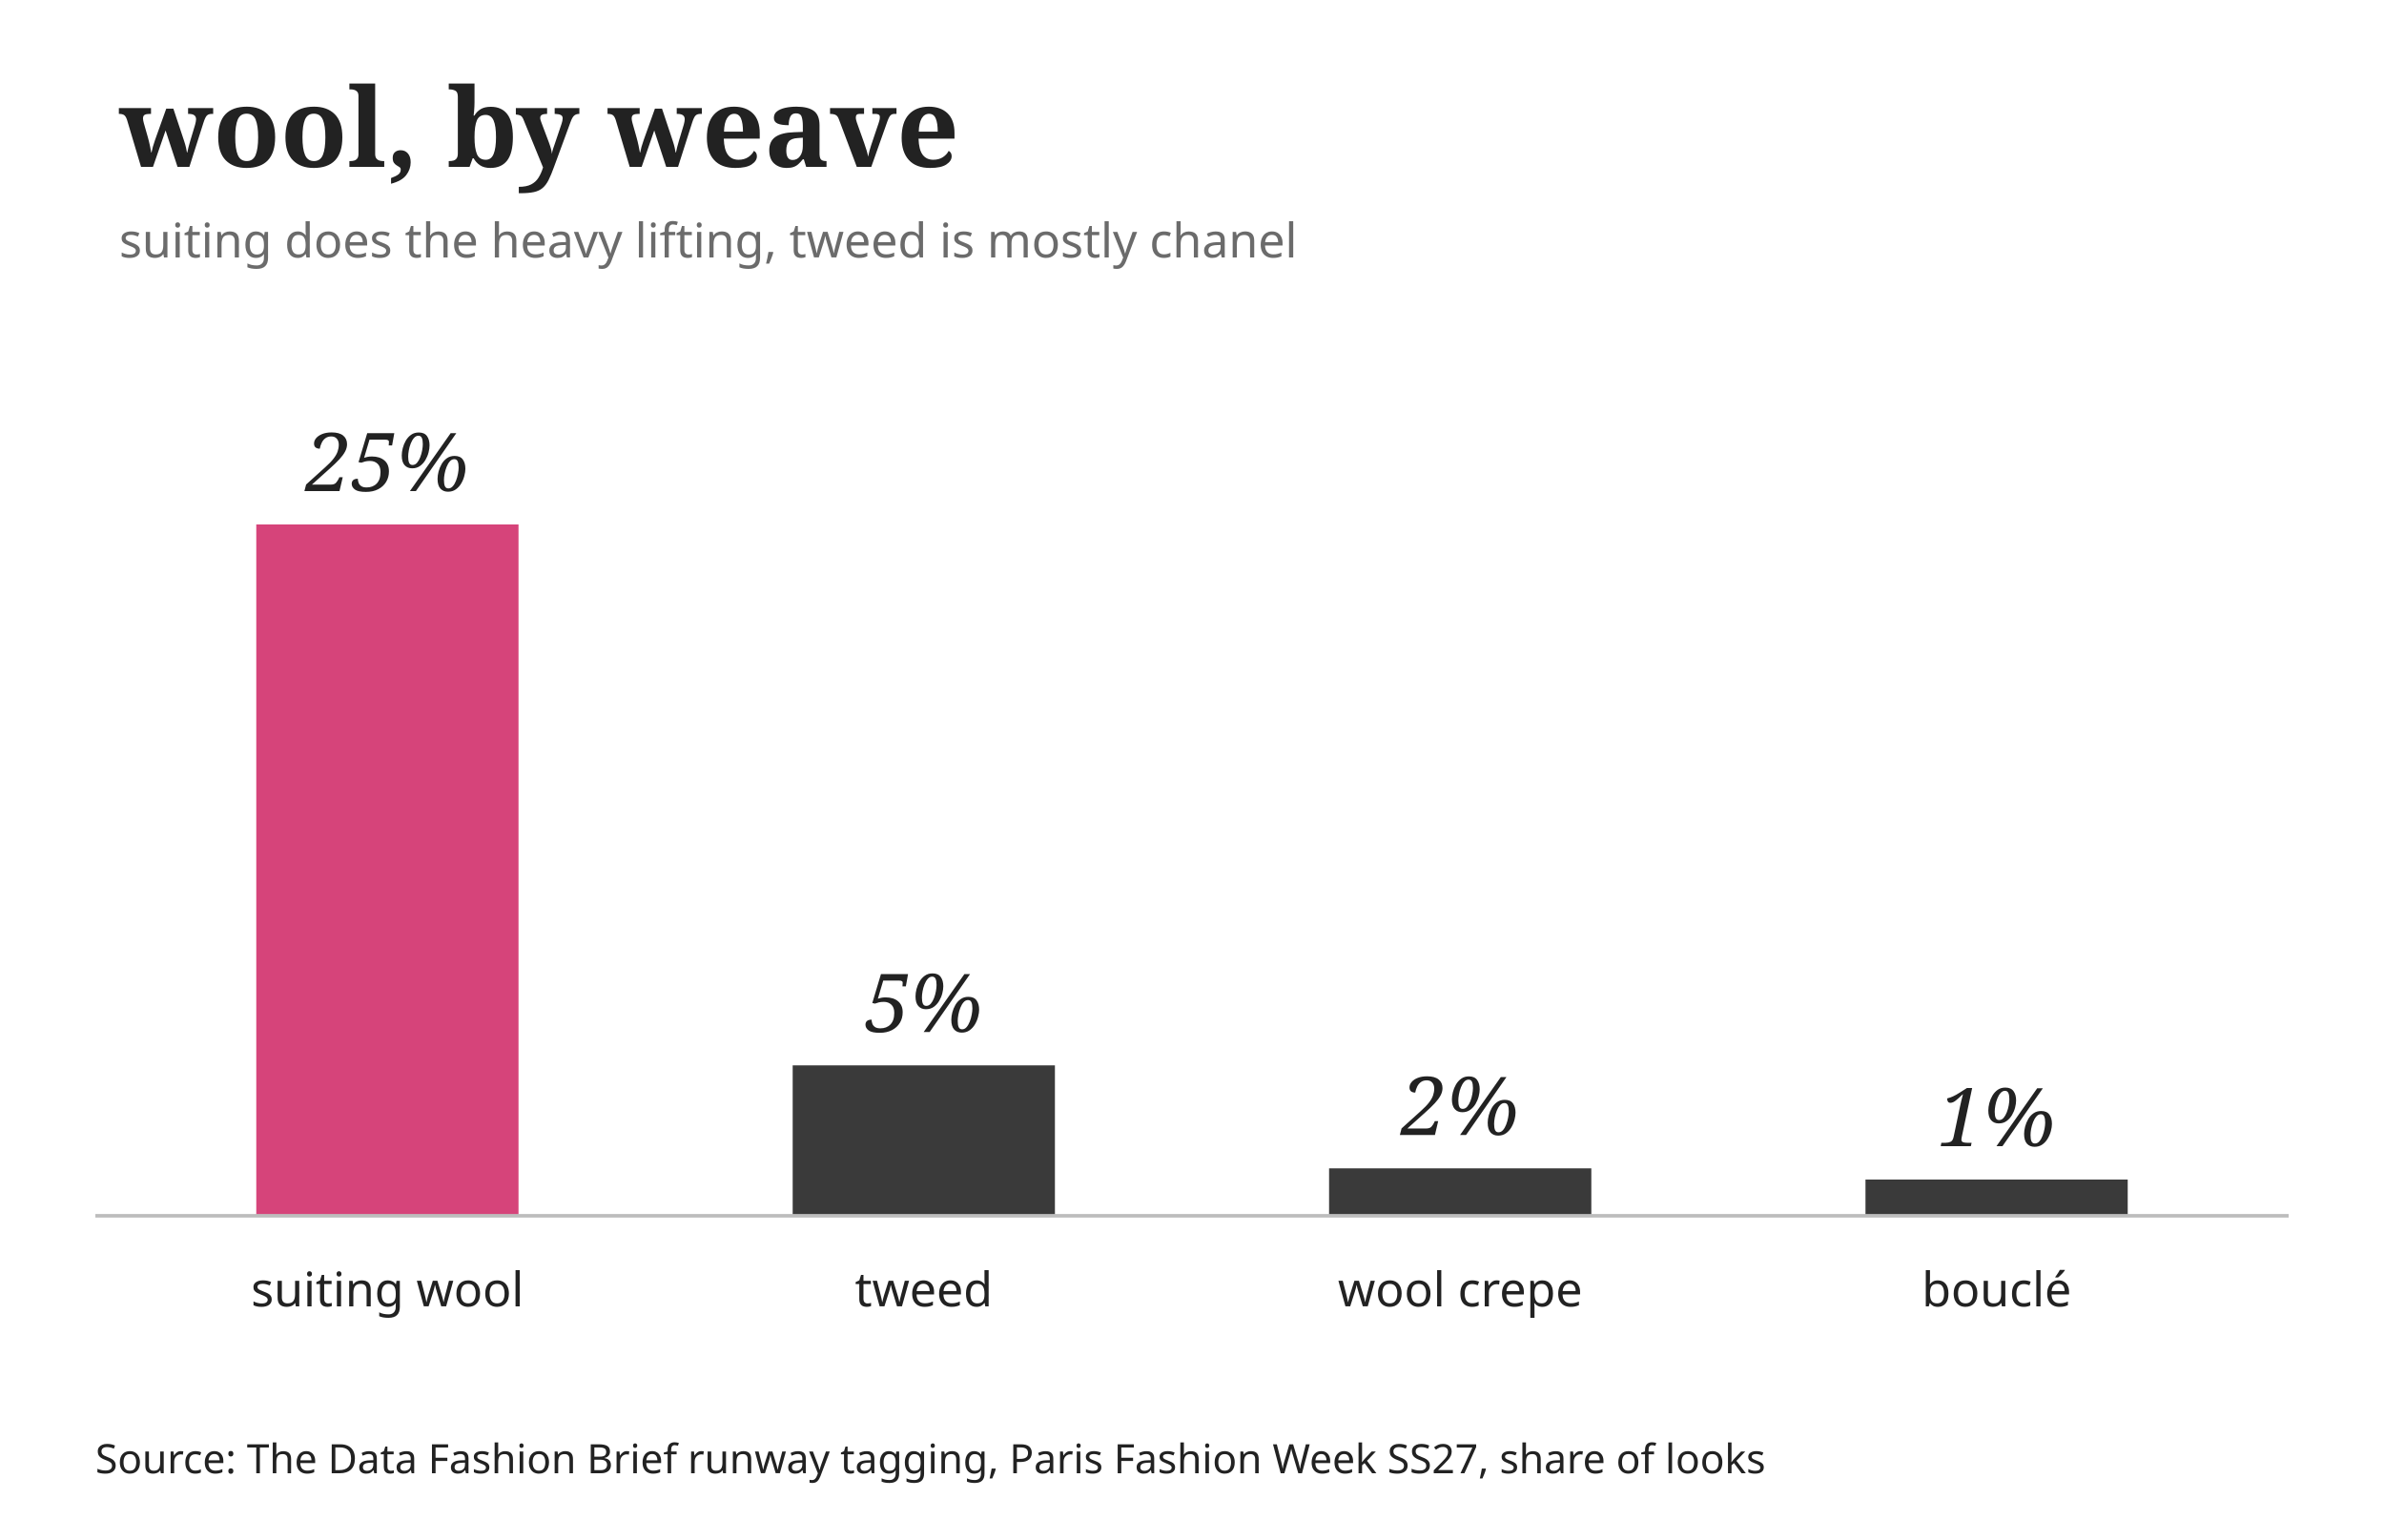
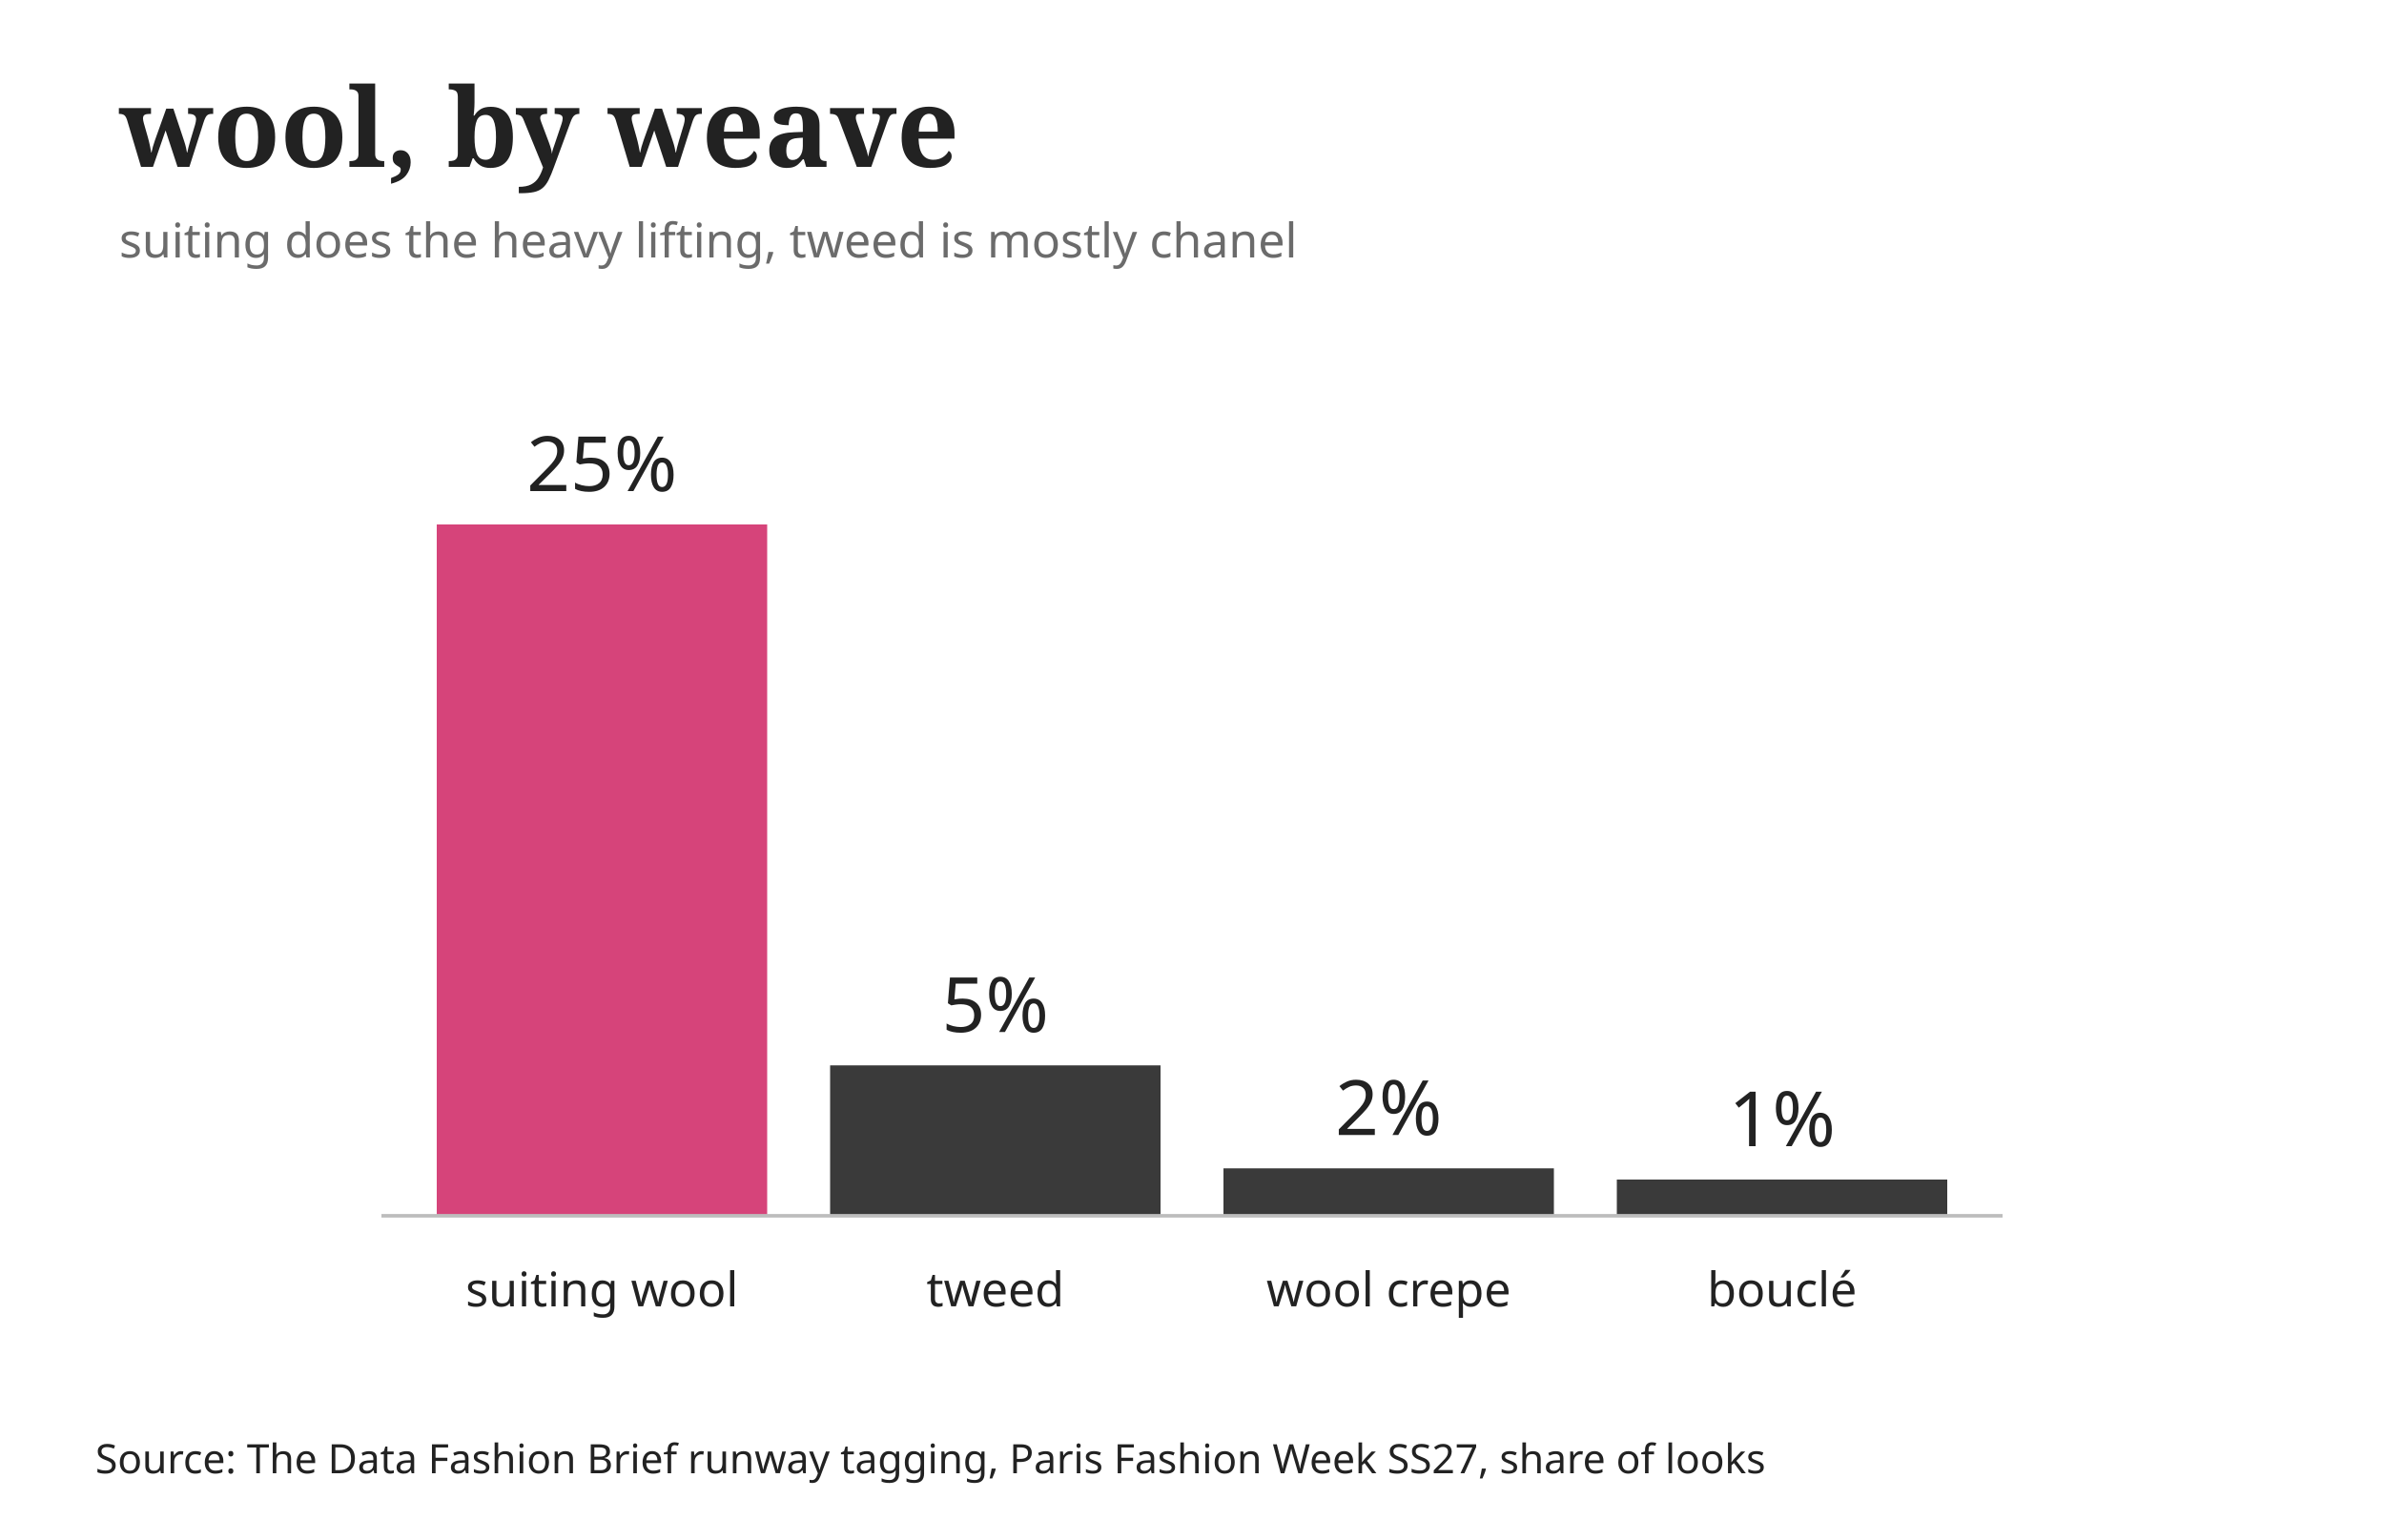
<svg xmlns="http://www.w3.org/2000/svg" viewBox="0 0 1000 646" width="1000" height="646">
  <rect width="1000" height="646" fill="#FFFFFF" />
  <text x="50" y="70" font-family="'Playfair Display', Georgia, serif" font-weight="700" font-size="46" fill="#222222">wool, by weave</text>
  <text x="50" y="108" font-family="'Century Gothic', 'Questrial', 'Avenir', sans-serif" font-size="20" fill="#6B6B6B">suiting does the heavy lifting, tweed is mostly chanel</text>
-   <rect x="107.5" y="220.0" width="110.0" height="290.0" fill="#D6447A" />
-   <text x="162.5" y="206.0" text-anchor="middle" font-family="'Playfair Display', Georgia, serif" font-style="italic" font-weight="500" font-size="34" fill="#222222">25%</text>
-   <text x="162.5" y="548" text-anchor="middle" font-family="'Century Gothic', 'Questrial', 'Avenir', sans-serif" font-size="20" fill="#222222">suiting wool</text>
-   <rect x="332.5" y="446.9" width="110.0" height="63.1" fill="#3A3A3A" />
-   <text x="387.5" y="432.9" text-anchor="middle" font-family="'Playfair Display', Georgia, serif" font-style="italic" font-weight="500" font-size="34" fill="#222222">5%</text>
-   <text x="387.5" y="548" text-anchor="middle" font-family="'Century Gothic', 'Questrial', 'Avenir', sans-serif" font-size="20" fill="#222222">tweed</text>
-   <rect x="557.5" y="490.1" width="110.0" height="19.9" fill="#3A3A3A" />
-   <text x="612.5" y="476.1" text-anchor="middle" font-family="'Playfair Display', Georgia, serif" font-style="italic" font-weight="500" font-size="34" fill="#222222">2%</text>
-   <text x="612.5" y="548" text-anchor="middle" font-family="'Century Gothic', 'Questrial', 'Avenir', sans-serif" font-size="20" fill="#222222">wool crepe</text>
-   <rect x="782.5" y="494.8" width="110.0" height="15.2" fill="#3A3A3A" />
-   <text x="837.5" y="480.8" text-anchor="middle" font-family="'Playfair Display', Georgia, serif" font-style="italic" font-weight="500" font-size="34" fill="#222222">1%</text>
-   <text x="837.5" y="548" text-anchor="middle" font-family="'Century Gothic', 'Questrial', 'Avenir', sans-serif" font-size="20" fill="#222222">bouclé</text>
-   <line x1="40" y1="510" x2="960" y2="510" stroke="#BDBDBD" stroke-width="1.5" />
+   <rect x="183.2" y="220.0" width="138.6" height="290.0" fill="#D6447A" />
+   <text x="252.5" y="206.0" text-anchor="middle" font-family="'Century Gothic', 'Questrial', 'Avenir', sans-serif" font-size="32" fill="#222222">25%</text>
+   <text x="252.5" y="548" text-anchor="middle" font-family="'Century Gothic', 'Questrial', 'Avenir', sans-serif" font-size="20" fill="#222222">suiting wool</text>
+   <rect x="348.2" y="446.9" width="138.6" height="63.1" fill="#3A3A3A" />
+   <text x="417.5" y="432.9" text-anchor="middle" font-family="'Century Gothic', 'Questrial', 'Avenir', sans-serif" font-size="32" fill="#222222">5%</text>
+   <text x="417.5" y="548" text-anchor="middle" font-family="'Century Gothic', 'Questrial', 'Avenir', sans-serif" font-size="20" fill="#222222">tweed</text>
+   <rect x="513.2" y="490.1" width="138.6" height="19.9" fill="#3A3A3A" />
+   <text x="582.5" y="476.1" text-anchor="middle" font-family="'Century Gothic', 'Questrial', 'Avenir', sans-serif" font-size="32" fill="#222222">2%</text>
+   <text x="582.5" y="548" text-anchor="middle" font-family="'Century Gothic', 'Questrial', 'Avenir', sans-serif" font-size="20" fill="#222222">wool crepe</text>
+   <rect x="678.2" y="494.8" width="138.6" height="15.2" fill="#3A3A3A" />
+   <text x="747.5" y="480.8" text-anchor="middle" font-family="'Century Gothic', 'Questrial', 'Avenir', sans-serif" font-size="32" fill="#222222">1%</text>
+   <text x="747.5" y="548" text-anchor="middle" font-family="'Century Gothic', 'Questrial', 'Avenir', sans-serif" font-size="20" fill="#222222">bouclé</text>
+   <line x1="160.0" y1="510" x2="840.0" y2="510" stroke="#BDBDBD" stroke-width="1.5" />
  <text x="40" y="618" font-family="'Century Gothic', 'Questrial', 'Avenir', sans-serif" font-size="17" fill="#222222">Source: The Data Fashion Brief runway tagging, Paris Fashion Week SS27, share of looks</text>
</svg>
